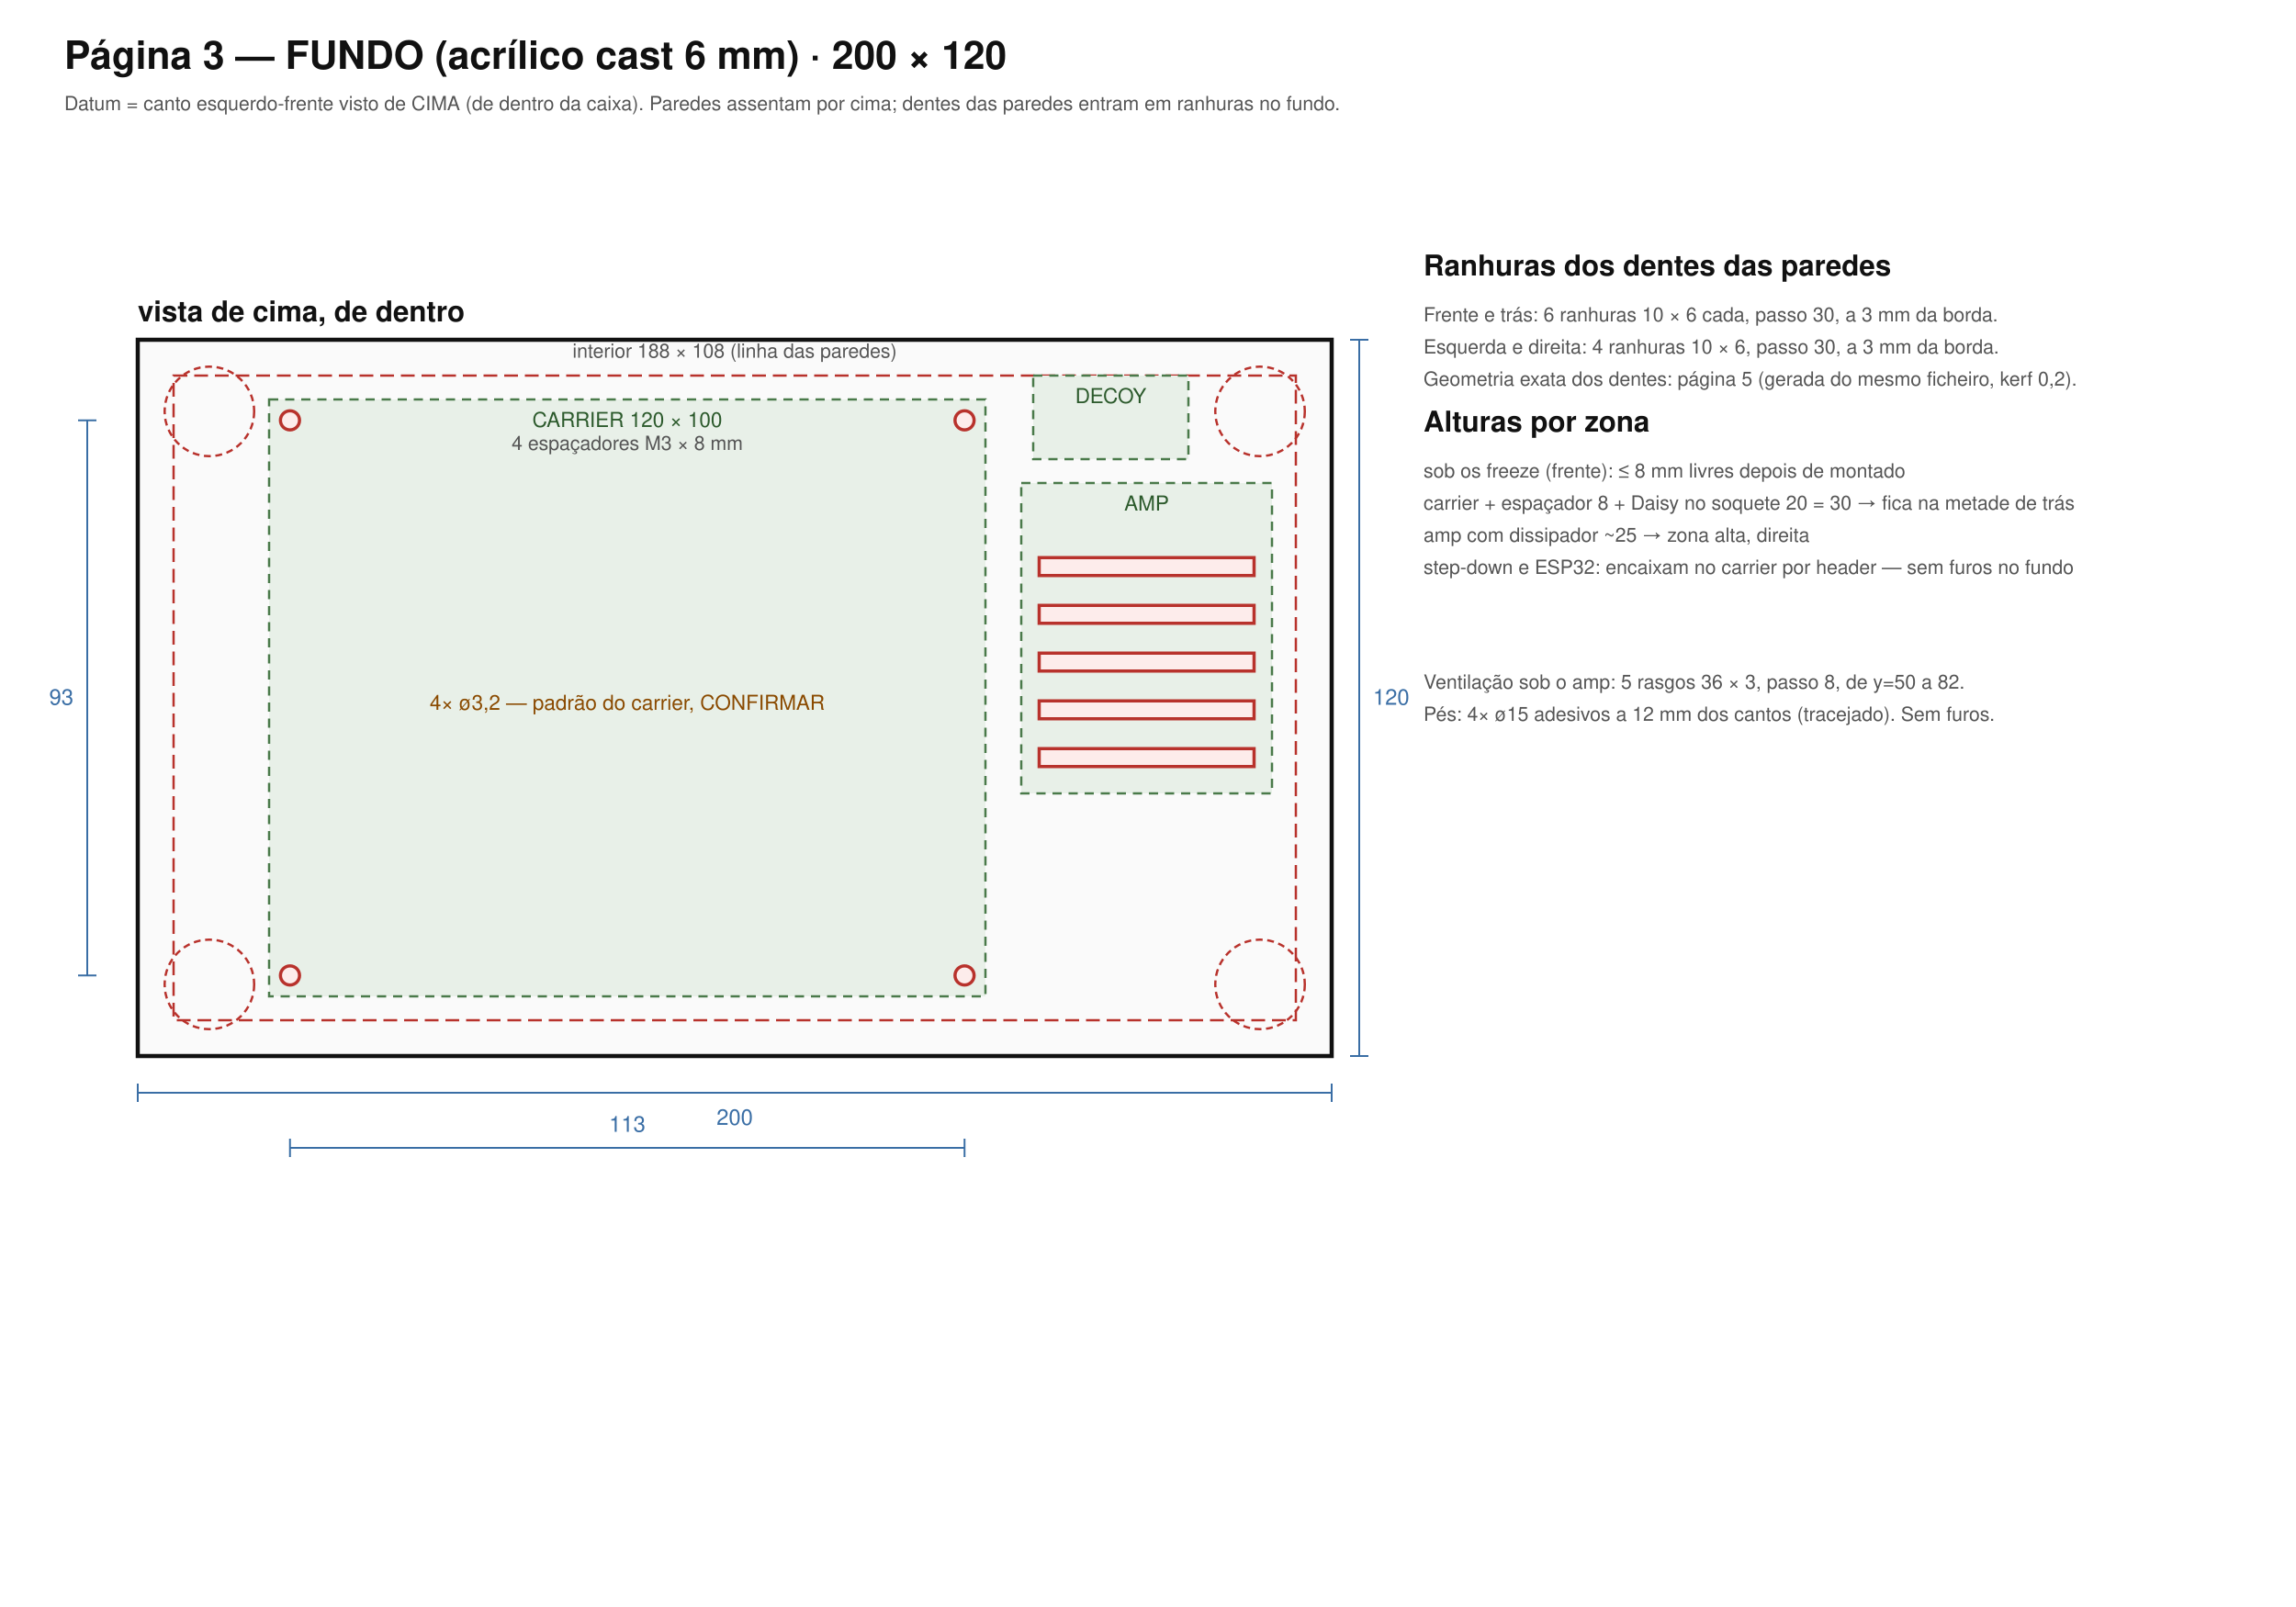
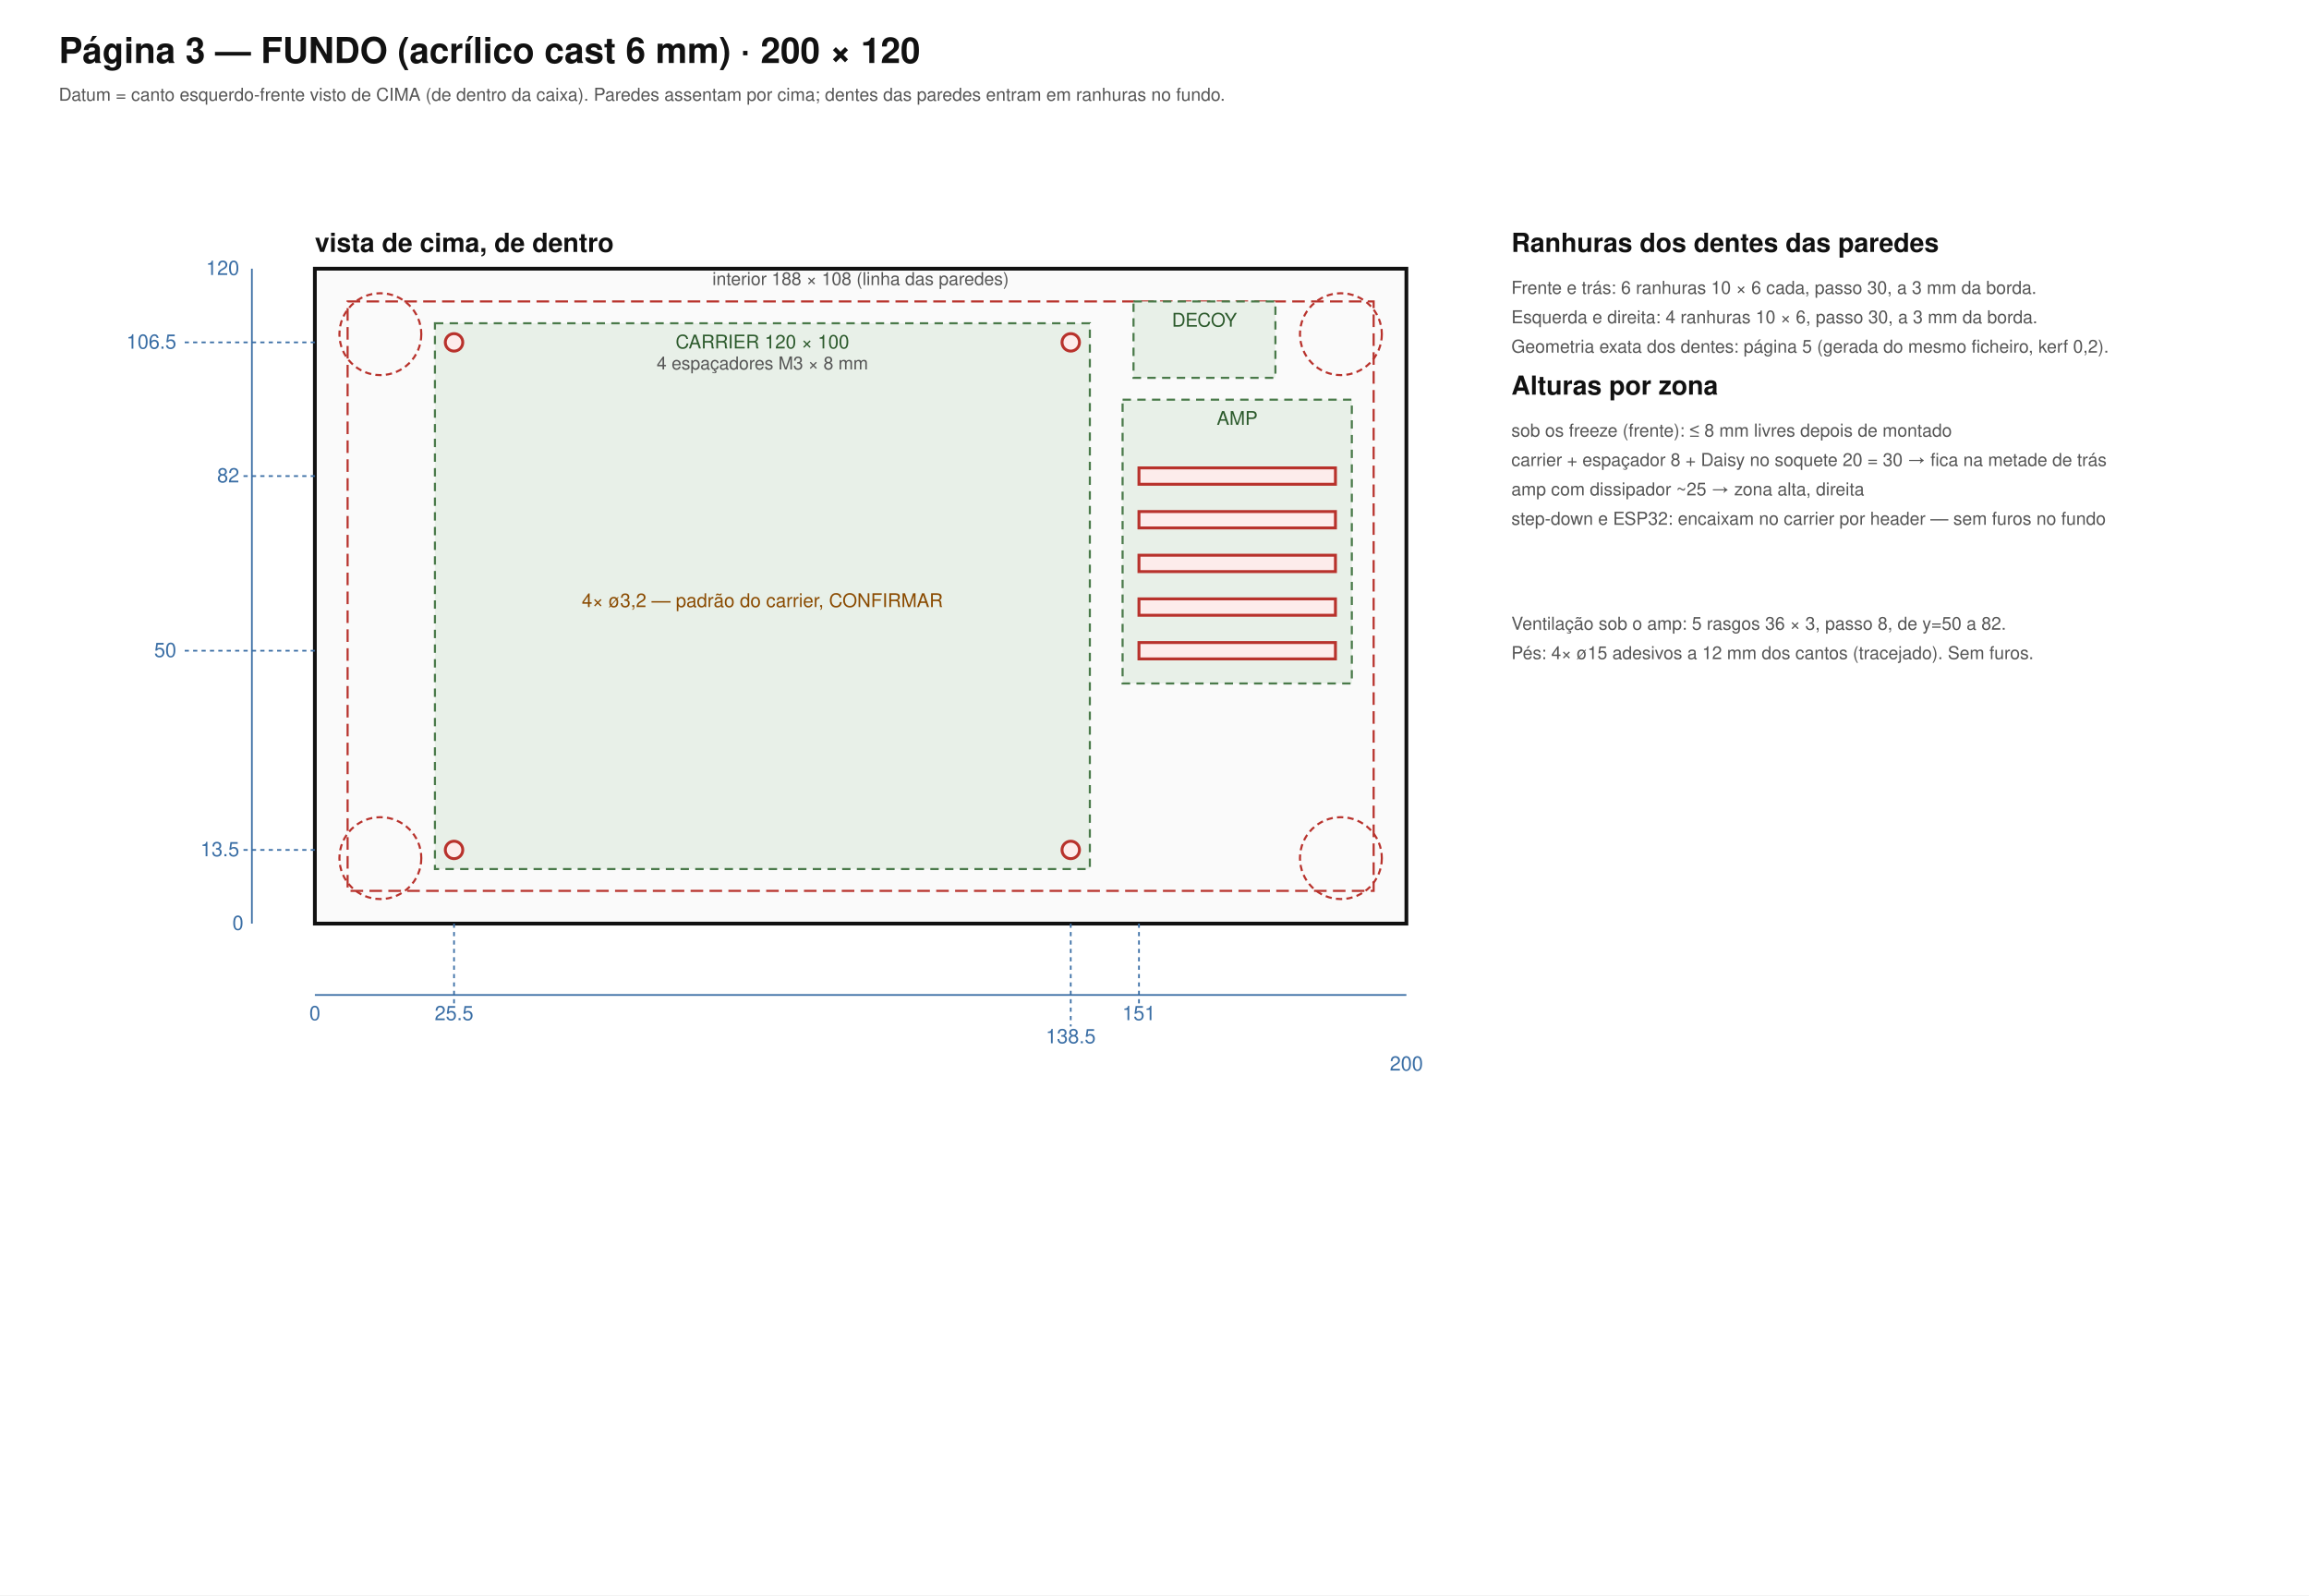
- <svg xmlns="http://www.w3.org/2000/svg" width="1000" height="700" viewBox="0 0 1000 700" font-family="Helvetica, Arial, sans-serif">
-   <rect width="1000" height="700" fill="#fff" />
+ <svg xmlns="http://www.w3.org/2000/svg" width="1100" height="760" viewBox="0 0 1100 760" font-family="Helvetica, Arial, sans-serif">
+   <rect width="1100" height="760" fill="#fff" />
  <style>
 .box{fill:#fafafa;stroke:#111;stroke-width:1.8}
 .h{fill:#fdeceb;stroke:#b8322c;stroke-width:1.4}
 .hc{fill:none;stroke:#b8322c;stroke-width:1}
 .z{fill:#e8f0e8;stroke:#4a7a4a;stroke-width:1;stroke-dasharray:4 3}
 .d{stroke:#3a6ea5;stroke-width:0.8;fill:none}
 .dt{font-size:9.5px;fill:#3a6ea5}
 .t{font-size:10px;fill:#111}
 .ts{font-size:8.5px;fill:#555}
 .tz{font-size:9px;fill:#2c5a2c}
 .hd{font-size:12.5px;fill:#111;font-weight:bold}
 .ti{font-size:17px;fill:#111;font-weight:bold}
 .warn{font-size:9px;fill:#8a4a00}
 .tab{fill:#fff;stroke:#111;stroke-width:1.2}
</style>
  <text class="ti" x="28" y="30" text-anchor="start">Página 3 — FUNDO (acrílico cast 6 mm) · 200 × 120</text>
  <text class="ts" x="28" y="48" text-anchor="start">Datum = canto esquerdo-frente visto de CIMA (de dentro da caixa). Paredes assentam por cima; dentes das paredes entram em ranhuras no fundo.</text>
-   <rect class="box" x="60" y="148.0" width="520.0" height="312.0" />
-   <text class="hd" x="60" y="140.0" text-anchor="start">vista de cima, de dentro</text>
-   <path class="d" d="M60 476 L580.0 476 M60 472 L60 480 M580.0 472 L580.0 480" />
-   <text class="dt" x="320.0" y="490" text-anchor="middle">200</text>
-   <path class="d" d="M592.0 148.0 L592.0 460 M588.0 148.0 L596.0 148.0 M588.0 460 L596.0 460" />
-   <text class="dt" x="598.0" y="307.0" text-anchor="start">120</text>
-   <rect class="hc" x="75.6" y="163.6" width="488.8" height="280.8" stroke-dasharray="6 3" />
-   <text class="ts" x="320.0" y="155.8" text-anchor="middle">interior 188 × 108 (linha das paredes)</text>
-   <rect class="z" x="117.2" y="174.0" width="312.0" height="260.0" />
-   <text class="tz" x="273.2" y="186.0" text-anchor="middle">CARRIER 120 × 100</text>
-   <text class="ts" x="273.2" y="196.0" text-anchor="middle">4 espaçadores M3 × 8 mm</text>
-   <circle class="h" cx="126.3" cy="424.9" r="4.16" />
-   <circle class="h" cx="420.1" cy="424.9" r="4.16" />
-   <circle class="h" cx="126.3" cy="183.1" r="4.16" />
-   <circle class="h" cx="420.1" cy="183.1" r="4.16" />
-   <text class="warn" x="273.2" y="309.2" text-anchor="middle">4× ø3,2 — padrão do carrier, CONFIRMAR</text>
-   <rect class="z" x="444.8" y="210.4" width="109.2" height="135.2" />
-   <text class="tz" x="499.4" y="222.4" text-anchor="middle">AMP</text>
-   <rect class="h" x="452.6" y="326.1" width="93.6" height="7.8" />
-   <rect class="h" x="452.6" y="305.3" width="93.6" height="7.8" />
-   <rect class="h" x="452.6" y="284.5" width="93.6" height="7.8" />
-   <rect class="h" x="452.6" y="263.7" width="93.6" height="7.8" />
-   <rect class="h" x="452.6" y="242.9" width="93.6" height="7.8" />
-   <text class="ts" x="620" y="300" text-anchor="start">Ventilação sob o amp: 5 rasgos 36 × 3, passo 8, de y=50 a 82.</text>
-   <circle class="hc" cx="91.2" cy="428.8" r="19.5" stroke-dasharray="3 2" />
-   <circle class="hc" cx="548.8" cy="428.8" r="19.5" stroke-dasharray="3 2" />
-   <circle class="hc" cx="91.2" cy="179.2" r="19.5" stroke-dasharray="3 2" />
-   <circle class="hc" cx="548.8" cy="179.2" r="19.5" stroke-dasharray="3 2" />
-   <text class="ts" x="620" y="314" text-anchor="start">Pés: 4× ø15 adesivos a 12 mm dos cantos (tracejado). Sem furos.</text>
-   <rect class="z" x="450.0" y="163.6" width="67.6" height="36.4" />
-   <text class="tz" x="483.8" y="175.6" text-anchor="middle">DECOY</text>
-   <path class="d" d="M126.3 500 L420.1 500 M126.3 496 L126.3 504 M420.1 496 L420.1 504" />
-   <text class="dt" x="273.2" y="493" text-anchor="middle">113</text>
-   <path class="d" d="M38 183.1 L38 424.9 M34 183.1 L42 183.1 M34 424.9 L42 424.9" />
-   <text class="dt" x="32" y="307.0" text-anchor="end">93</text>
-   <text class="hd" x="620" y="120" text-anchor="start">Ranhuras dos dentes das paredes</text>
-   <text class="ts" x="620" y="140" text-anchor="start">Frente e trás: 6 ranhuras 10 × 6 cada, passo 30, a 3 mm da borda.</text>
-   <text class="ts" x="620" y="154" text-anchor="start">Esquerda e direita: 4 ranhuras 10 × 6, passo 30, a 3 mm da borda.</text>
-   <text class="ts" x="620" y="168" text-anchor="start">Geometria exata dos dentes: página 5 (gerada do mesmo ficheiro, kerf 0,2).</text>
-   <text class="hd" x="620" y="188" text-anchor="start">Alturas por zona</text>
-   <text class="ts" x="620" y="208" text-anchor="start">sob os freeze (frente): ≤ 8 mm livres depois de montado</text>
-   <text class="ts" x="620" y="222" text-anchor="start">carrier + espaçador 8 + Daisy no soquete 20 = 30 → fica na metade de trás</text>
-   <text class="ts" x="620" y="236" text-anchor="start">amp com dissipador ~25 → zona alta, direita</text>
-   <text class="ts" x="620" y="250" text-anchor="start">step-down e ESP32: encaixam no carrier por header — sem furos no fundo</text>
+   <rect class="box" x="150" y="128.0" width="520.0" height="312.0" />
+   <text class="hd" x="150" y="120.0" text-anchor="start">vista de cima, de dentro</text>
+   <rect class="hc" x="165.6" y="143.6" width="488.8" height="280.8" stroke-dasharray="6 3" />
+   <text class="ts" x="410.0" y="135.8" text-anchor="middle">interior 188 × 108 (linha das paredes)</text>
+   <rect class="z" x="207.2" y="154.0" width="312.0" height="260.0" />
+   <text class="tz" x="363.2" y="166.0" text-anchor="middle">CARRIER 120 × 100</text>
+   <text class="ts" x="363.2" y="176.0" text-anchor="middle">4 espaçadores M3 × 8 mm</text>
+   <circle class="h" cx="216.3" cy="404.9" r="4.16" />
+   <circle class="h" cx="510.1" cy="404.9" r="4.16" />
+   <circle class="h" cx="216.3" cy="163.1" r="4.16" />
+   <circle class="h" cx="510.1" cy="163.1" r="4.16" />
+   <text class="warn" x="363.2" y="289.2" text-anchor="middle">4× ø3,2 — padrão do carrier, CONFIRMAR</text>
+   <rect class="z" x="534.8" y="190.4" width="109.2" height="135.2" />
+   <text class="tz" x="589.4" y="202.4" text-anchor="middle">AMP</text>
+   <rect class="h" x="542.6" y="306.1" width="93.6" height="7.8" />
+   <rect class="h" x="542.6" y="285.3" width="93.6" height="7.8" />
+   <rect class="h" x="542.6" y="264.5" width="93.6" height="7.8" />
+   <rect class="h" x="542.6" y="243.7" width="93.6" height="7.8" />
+   <rect class="h" x="542.6" y="222.9" width="93.6" height="7.8" />
+   <text class="ts" x="720" y="300" text-anchor="start">Ventilação sob o amp: 5 rasgos 36 × 3, passo 8, de y=50 a 82.</text>
+   <circle class="hc" cx="181.2" cy="408.8" r="19.5" stroke-dasharray="3 2" />
+   <circle class="hc" cx="638.8" cy="408.8" r="19.5" stroke-dasharray="3 2" />
+   <circle class="hc" cx="181.2" cy="159.2" r="19.5" stroke-dasharray="3 2" />
+   <circle class="hc" cx="638.8" cy="159.2" r="19.5" stroke-dasharray="3 2" />
+   <text class="ts" x="720" y="314" text-anchor="start">Pés: 4× ø15 adesivos a 12 mm dos cantos (tracejado). Sem furos.</text>
+   <rect class="z" x="540.0" y="143.6" width="67.6" height="36.4" />
+   <text class="tz" x="573.8" y="155.6" text-anchor="middle">DECOY</text>
+   <path class="d" d="M150 474 L670.0 474" />
+   <text class="dt" x="150" y="486" text-anchor="middle">0</text>
+   <path class="d" d="M216.3 440 L216.3 478" stroke-dasharray="2 2" />
+   <text class="dt" x="216.3" y="486" text-anchor="middle">25.5</text>
+   <path class="d" d="M510.1 440 L510.1 489" stroke-dasharray="2 2" />
+   <text class="dt" x="510.1" y="497" text-anchor="middle">138.5</text>
+   <path class="d" d="M542.6 440 L542.6 478" stroke-dasharray="2 2" />
+   <text class="dt" x="542.6" y="486" text-anchor="middle">151</text>
+   <text class="dt" x="670.0" y="510" text-anchor="middle">200</text>
+   <path class="d" d="M120 440 L120 128.0" />
+   <text class="dt" x="116" y="443" text-anchor="end">0</text>
+   <path class="d" d="M150 404.9 L116 404.9" stroke-dasharray="2 2" />
+   <text class="dt" x="114" y="407.9" text-anchor="end">13.5</text>
+   <path class="d" d="M150 310.0 L86 310.0" stroke-dasharray="2 2" />
+   <text class="dt" x="84" y="313.0" text-anchor="end">50</text>
+   <path class="d" d="M150 226.8 L116 226.8" stroke-dasharray="2 2" />
+   <text class="dt" x="114" y="229.8" text-anchor="end">82</text>
+   <path class="d" d="M150 163.1 L86 163.1" stroke-dasharray="2 2" />
+   <text class="dt" x="84" y="166.1" text-anchor="end">106.5</text>
+   <text class="dt" x="114" y="131.0" text-anchor="end">120</text>
+   <text class="hd" x="720" y="120" text-anchor="start">Ranhuras dos dentes das paredes</text>
+   <text class="ts" x="720" y="140" text-anchor="start">Frente e trás: 6 ranhuras 10 × 6 cada, passo 30, a 3 mm da borda.</text>
+   <text class="ts" x="720" y="154" text-anchor="start">Esquerda e direita: 4 ranhuras 10 × 6, passo 30, a 3 mm da borda.</text>
+   <text class="ts" x="720" y="168" text-anchor="start">Geometria exata dos dentes: página 5 (gerada do mesmo ficheiro, kerf 0,2).</text>
+   <text class="hd" x="720" y="188" text-anchor="start">Alturas por zona</text>
+   <text class="ts" x="720" y="208" text-anchor="start">sob os freeze (frente): ≤ 8 mm livres depois de montado</text>
+   <text class="ts" x="720" y="222" text-anchor="start">carrier + espaçador 8 + Daisy no soquete 20 = 30 → fica na metade de trás</text>
+   <text class="ts" x="720" y="236" text-anchor="start">amp com dissipador ~25 → zona alta, direita</text>
+   <text class="ts" x="720" y="250" text-anchor="start">step-down e ESP32: encaixam no carrier por header — sem furos no fundo</text>
</svg>
